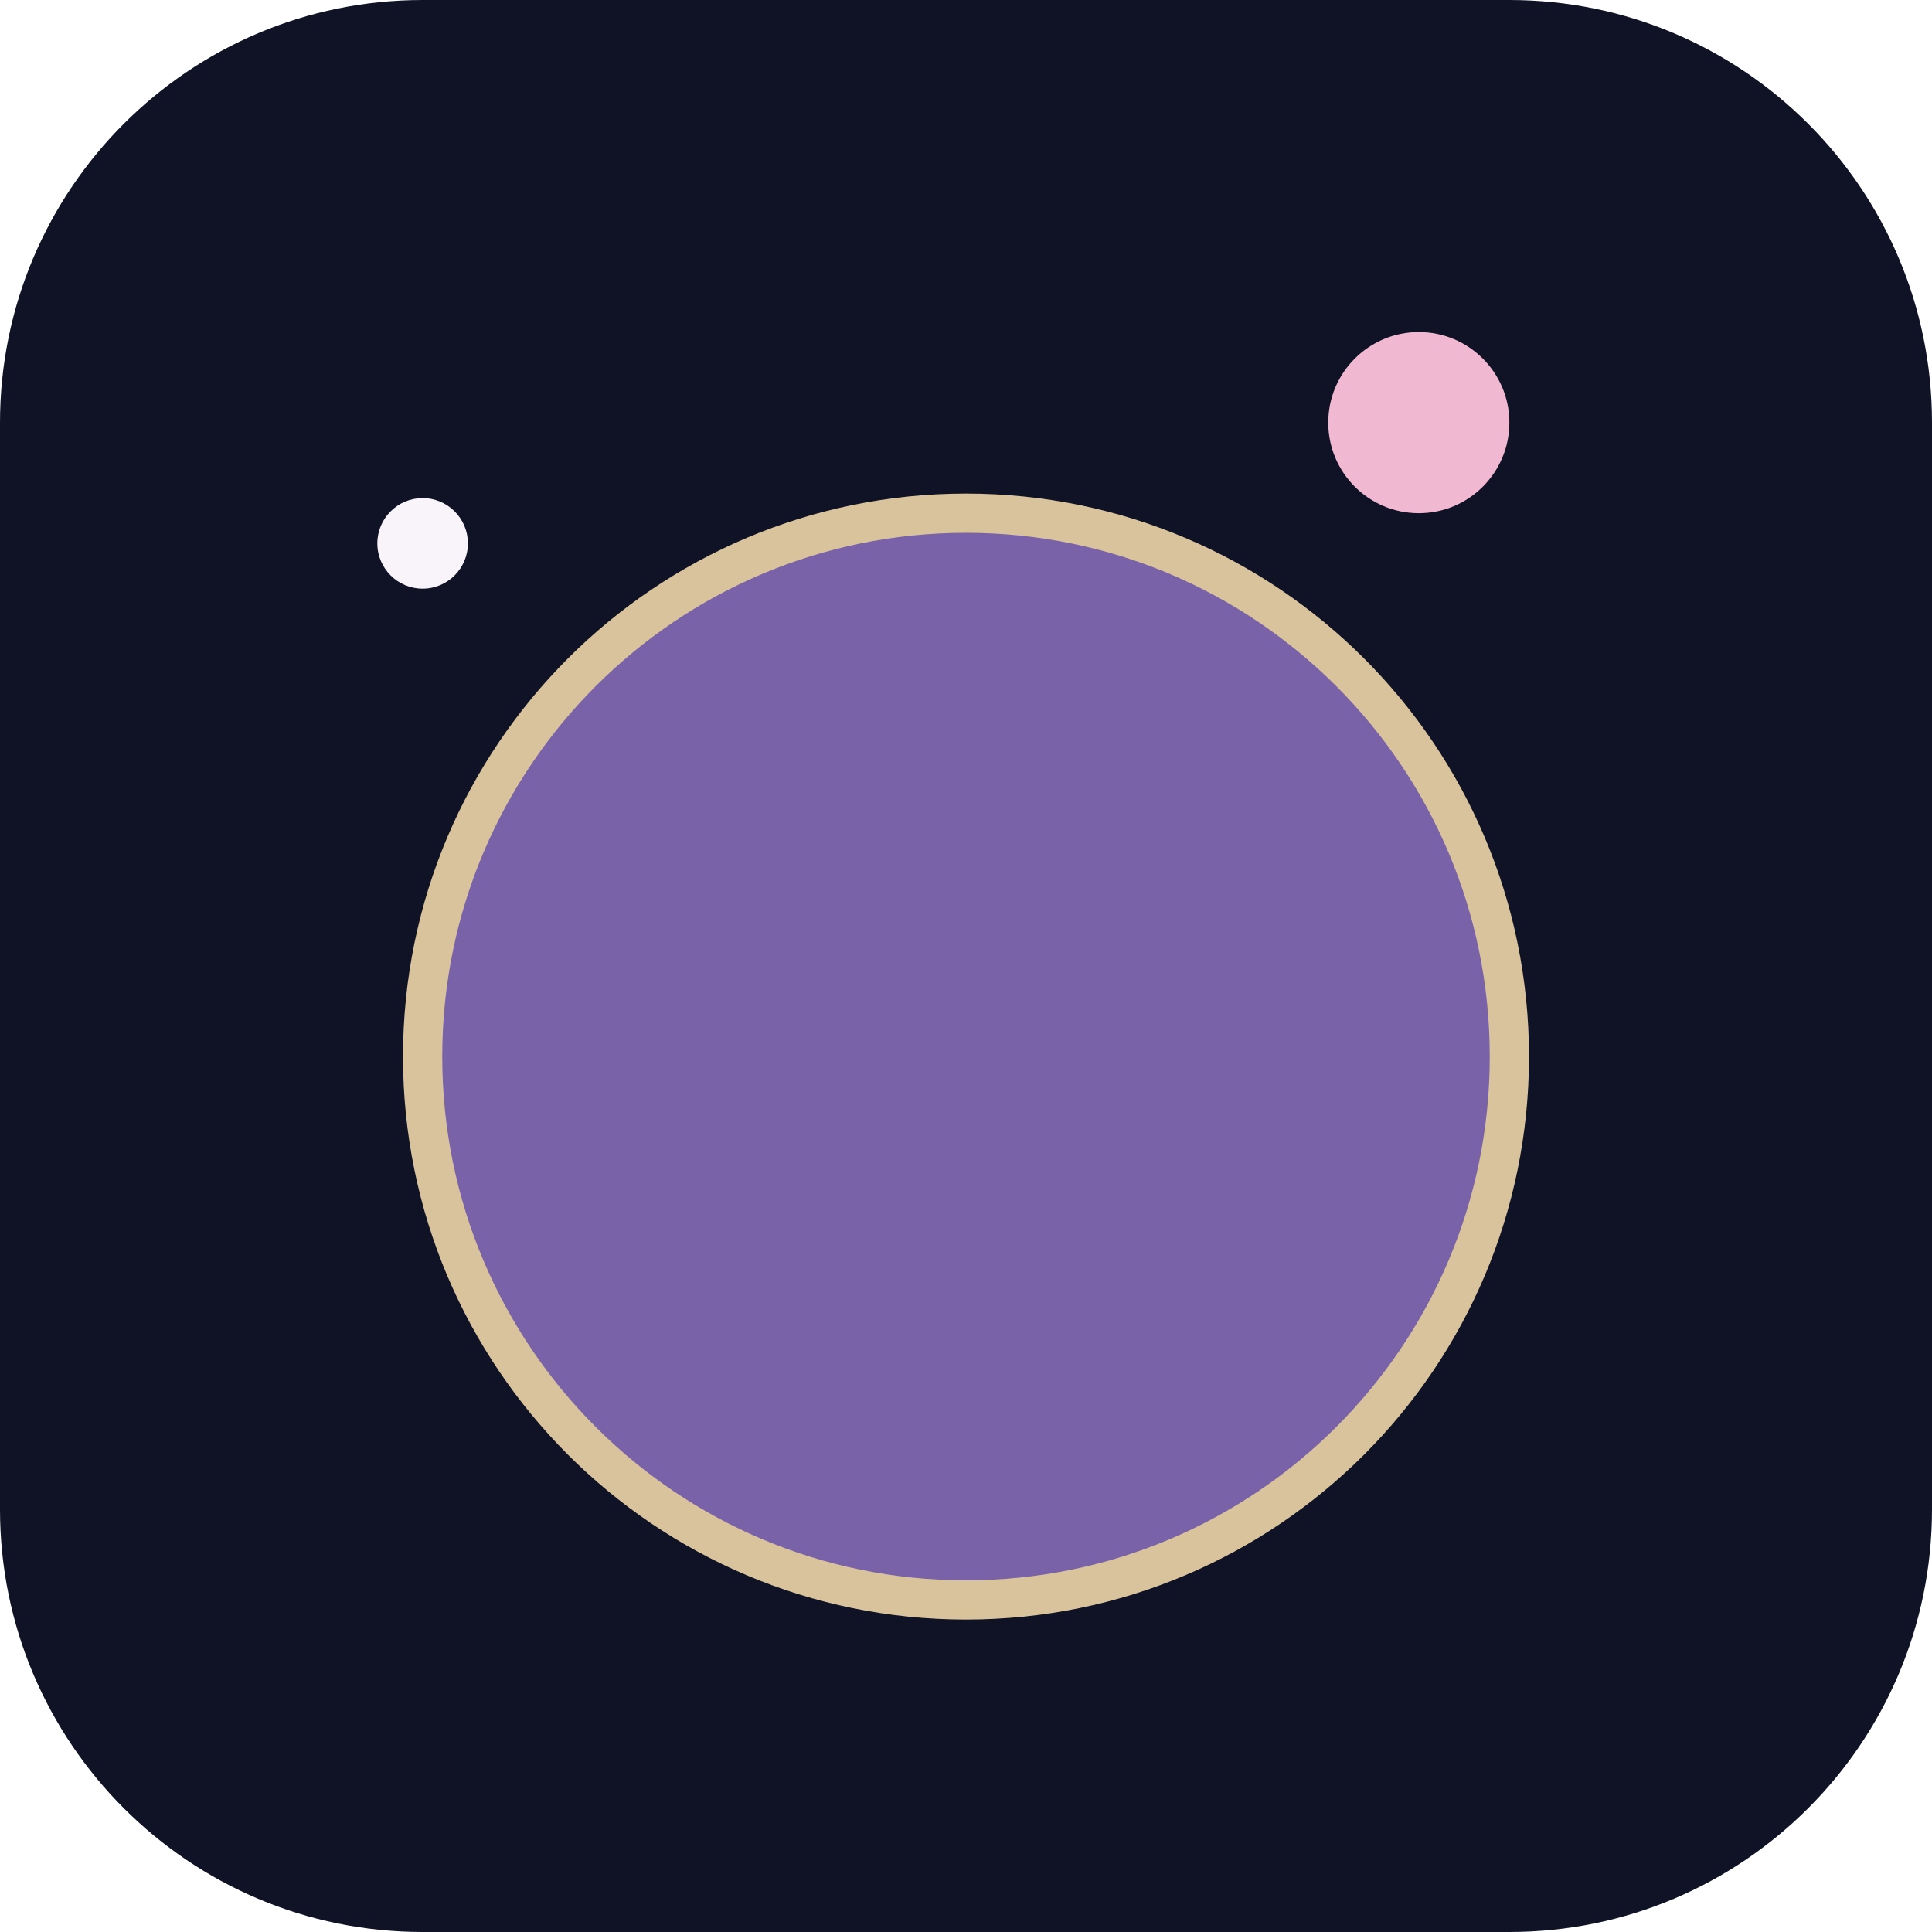
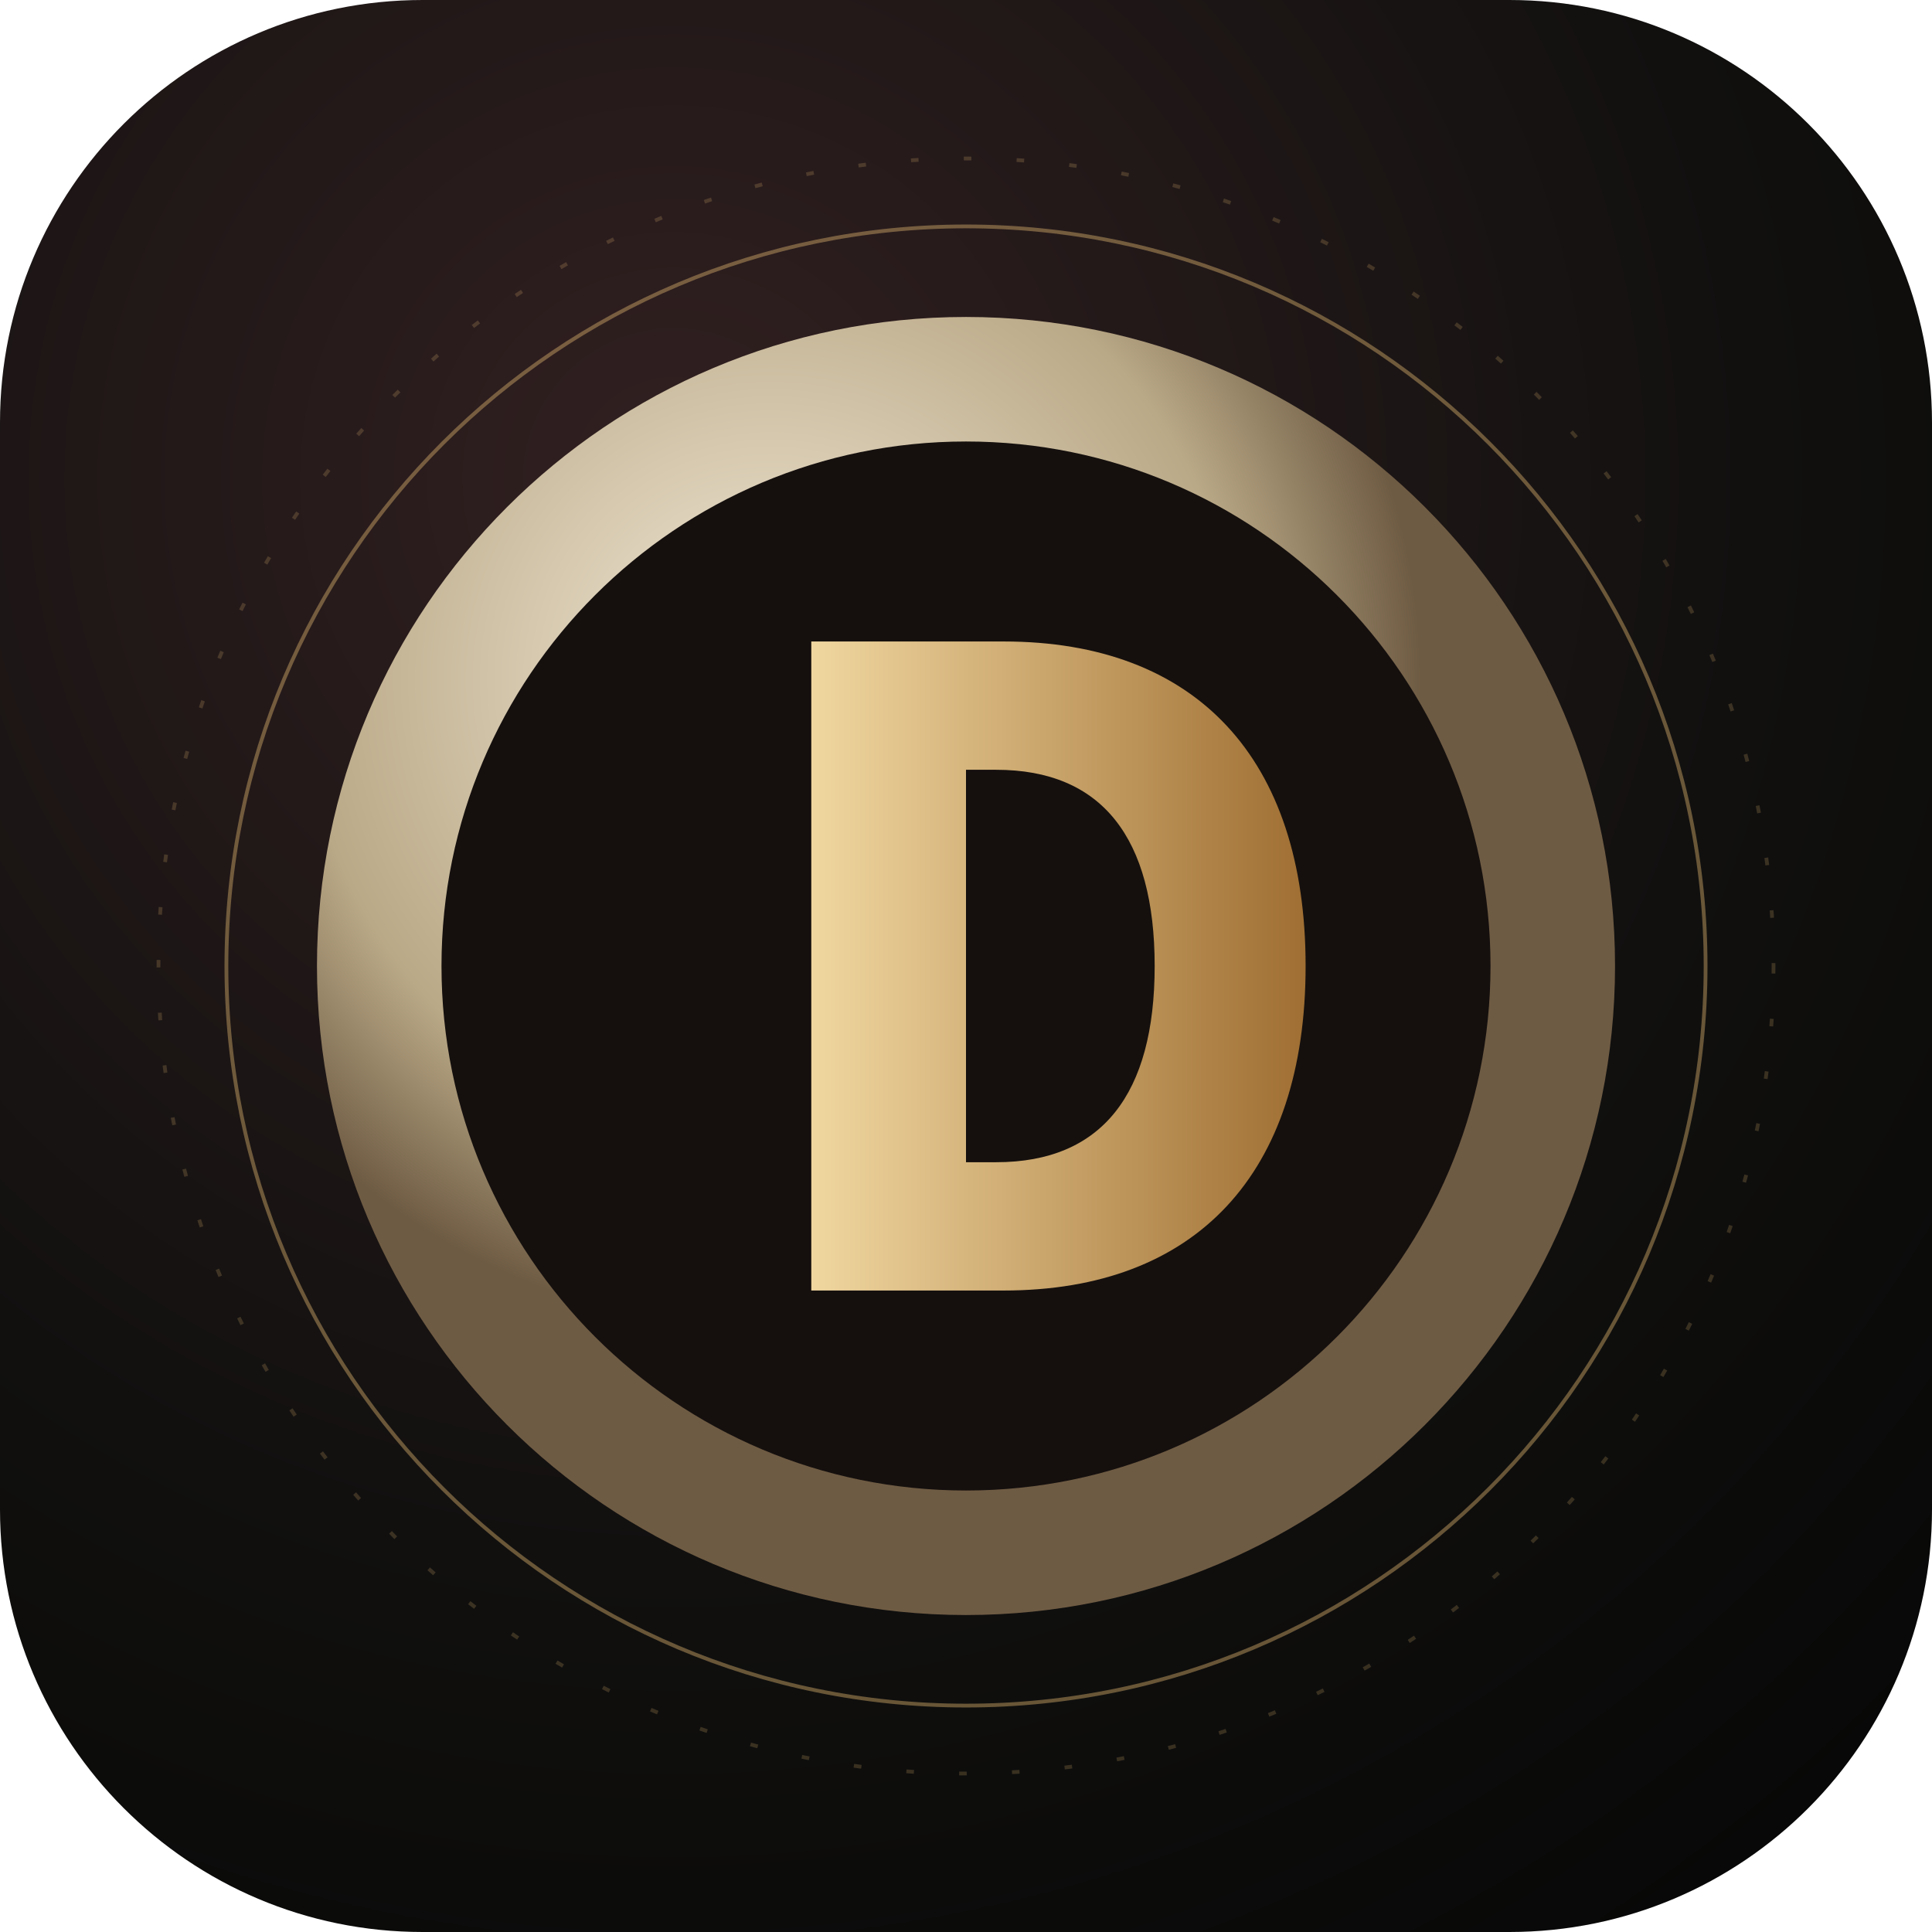
- <svg xmlns="http://www.w3.org/2000/svg" viewBox="0 0 64 64">
-   <rect width="64" height="64" rx="14" fill="#101326" />
-   <circle cx="32" cy="35" r="18" fill="#7962a8" stroke="#d8c39c" stroke-width="1.3" />
-   <circle cx="47" cy="14" r="3" fill="#f1b8d2" />
-   <circle cx="14" cy="18" r="1.5" fill="#f9f3fa" />
+ <svg xmlns="http://www.w3.org/2000/svg" viewBox="0 0 512 512">
+   <defs>
+     <radialGradient id="bg" cx="35%" cy="25%" r="90%">
+       <stop stop-color="#322021" />
+       <stop offset=".62" stop-color="#11100f" />
+       <stop offset="1" stop-color="#070807" />
+     </radialGradient>
+     <radialGradient id="plate" cx="35%" cy="28%">
+       <stop stop-color="#f3ead9" />
+       <stop offset=".72" stop-color="#baa987" />
+       <stop offset="1" stop-color="#6e5b43" />
+     </radialGradient>
+     <linearGradient id="gold" x1="0" x2="1">
+       <stop stop-color="#f0d7a0" />
+       <stop offset="1" stop-color="#9f6e32" />
+     </linearGradient>
+   </defs>
+   <rect width="512" height="512" rx="112" fill="url(#bg)" />
+   <circle cx="256" cy="256" r="172" fill="url(#plate)" />
+   <circle cx="256" cy="256" r="139" fill="#15100e" />
+   <path d="M215 342V170h51c51 0 80 31 80 86s-29 86-80 86zm49-34c28 0 42-18 42-52s-14-52-42-52h-8v104z" fill="url(#gold)" />
+   <circle cx="256" cy="256" r="196" fill="none" stroke="#d5ad6b" opacity=".45" />
+   <circle cx="256" cy="256" r="214" fill="none" stroke="#d5ad6b" stroke-dasharray="2 12" opacity=".22" />
</svg>
